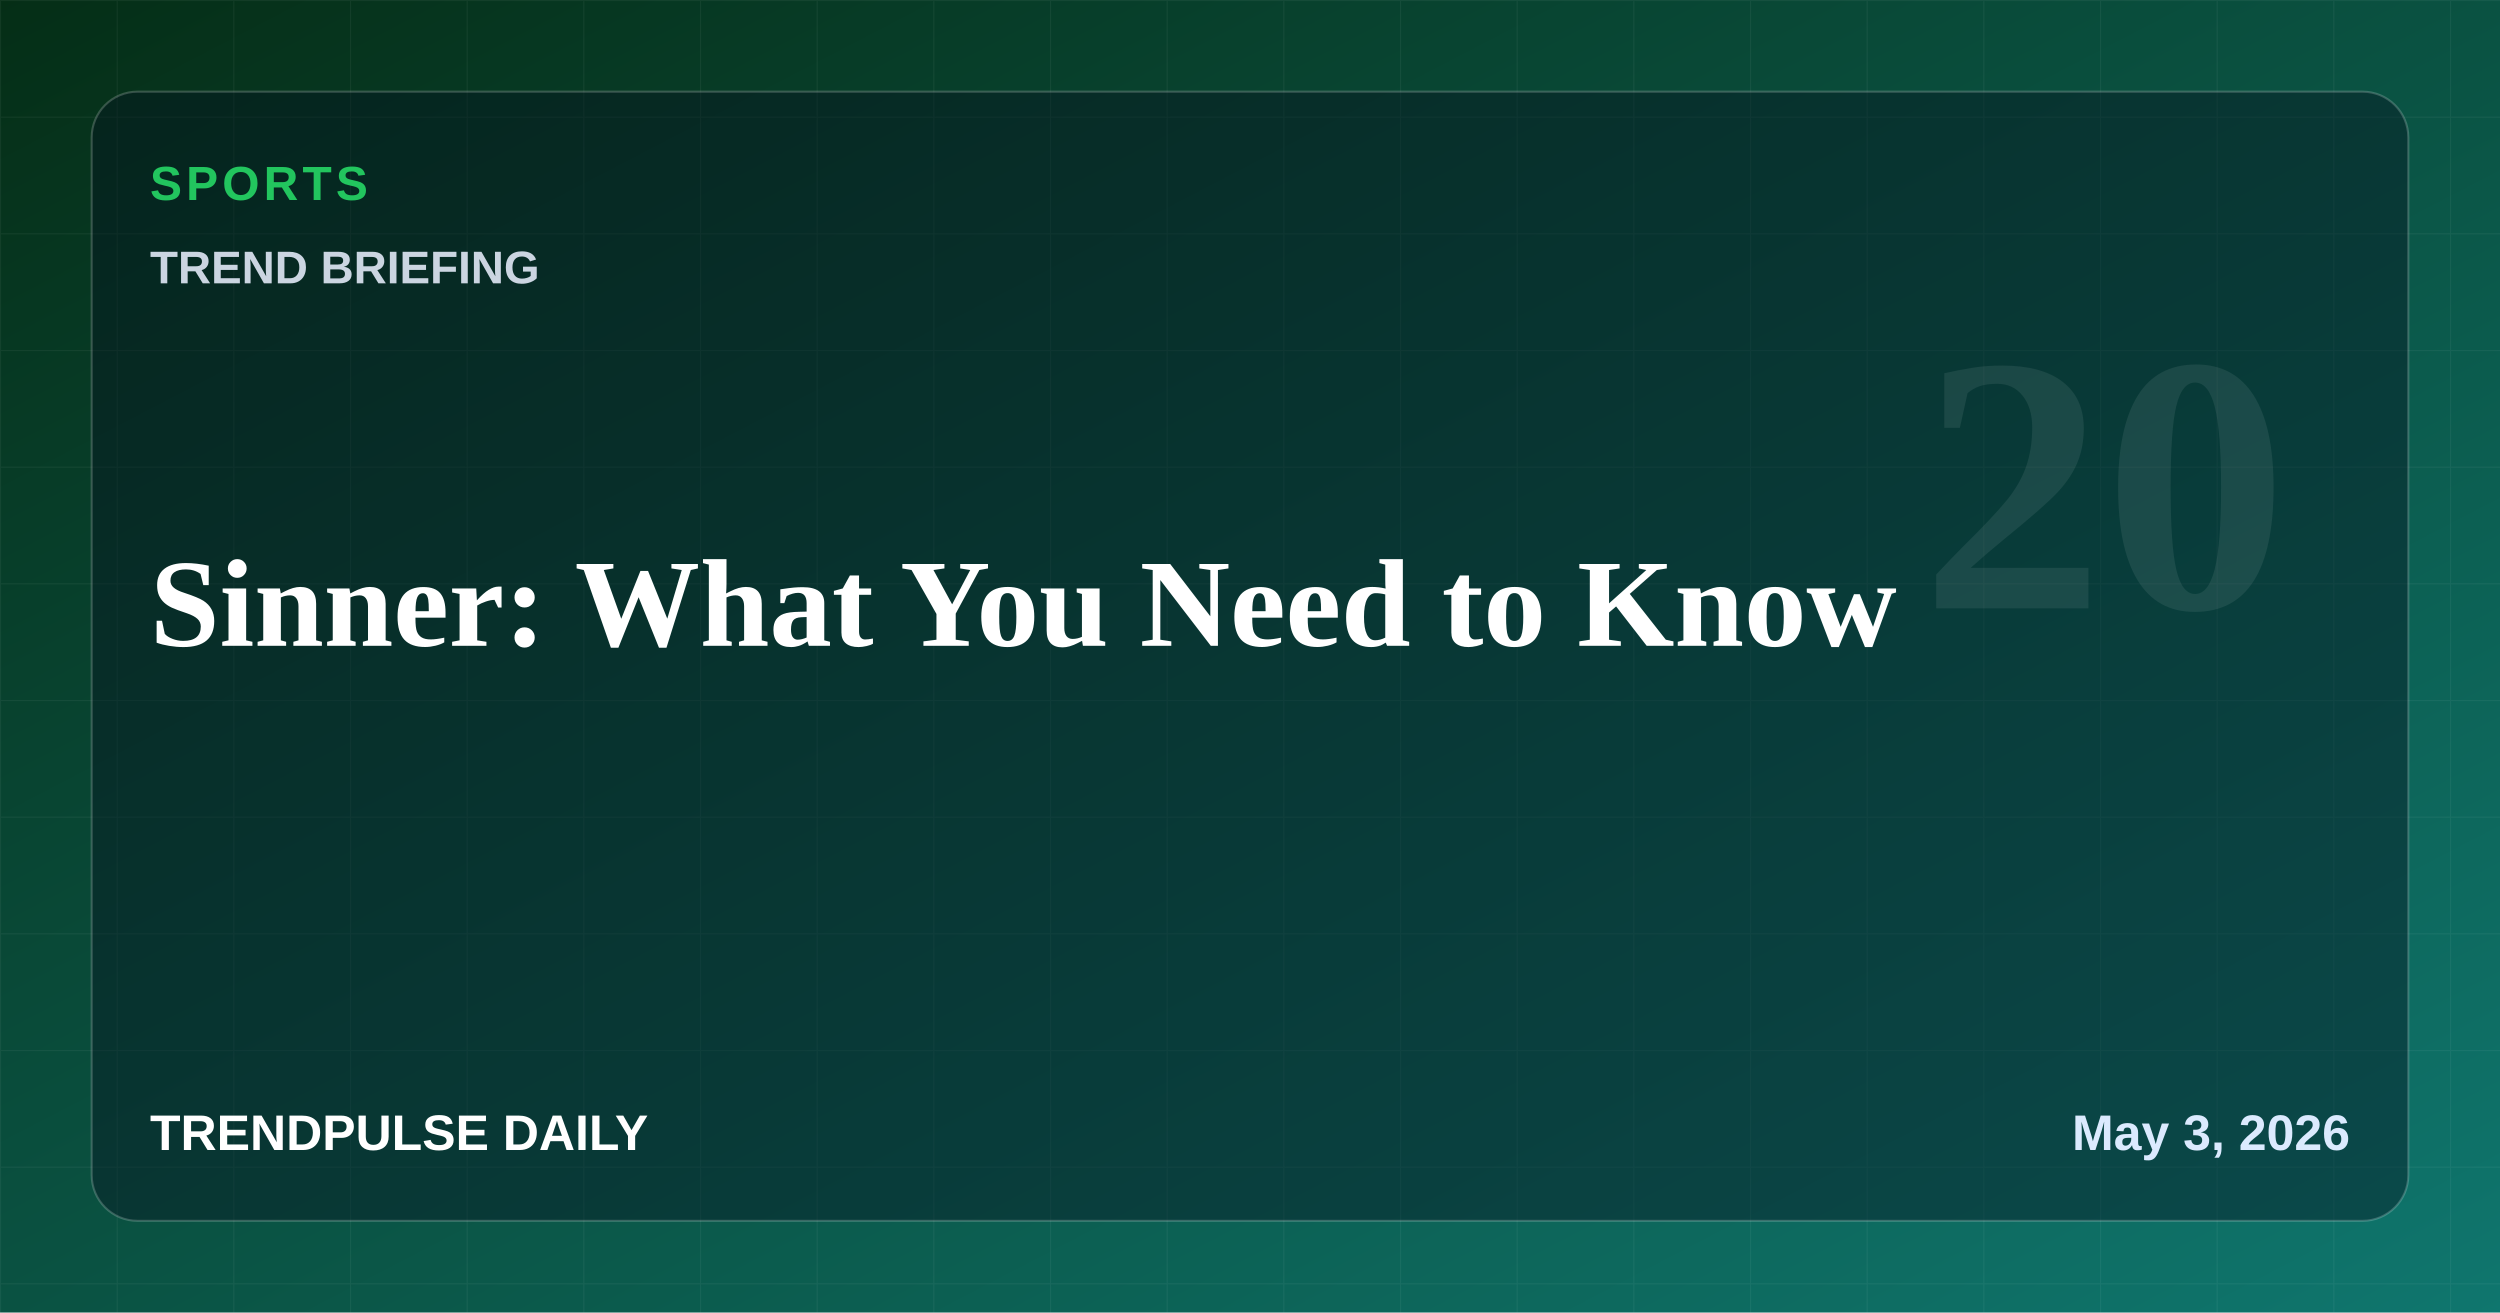
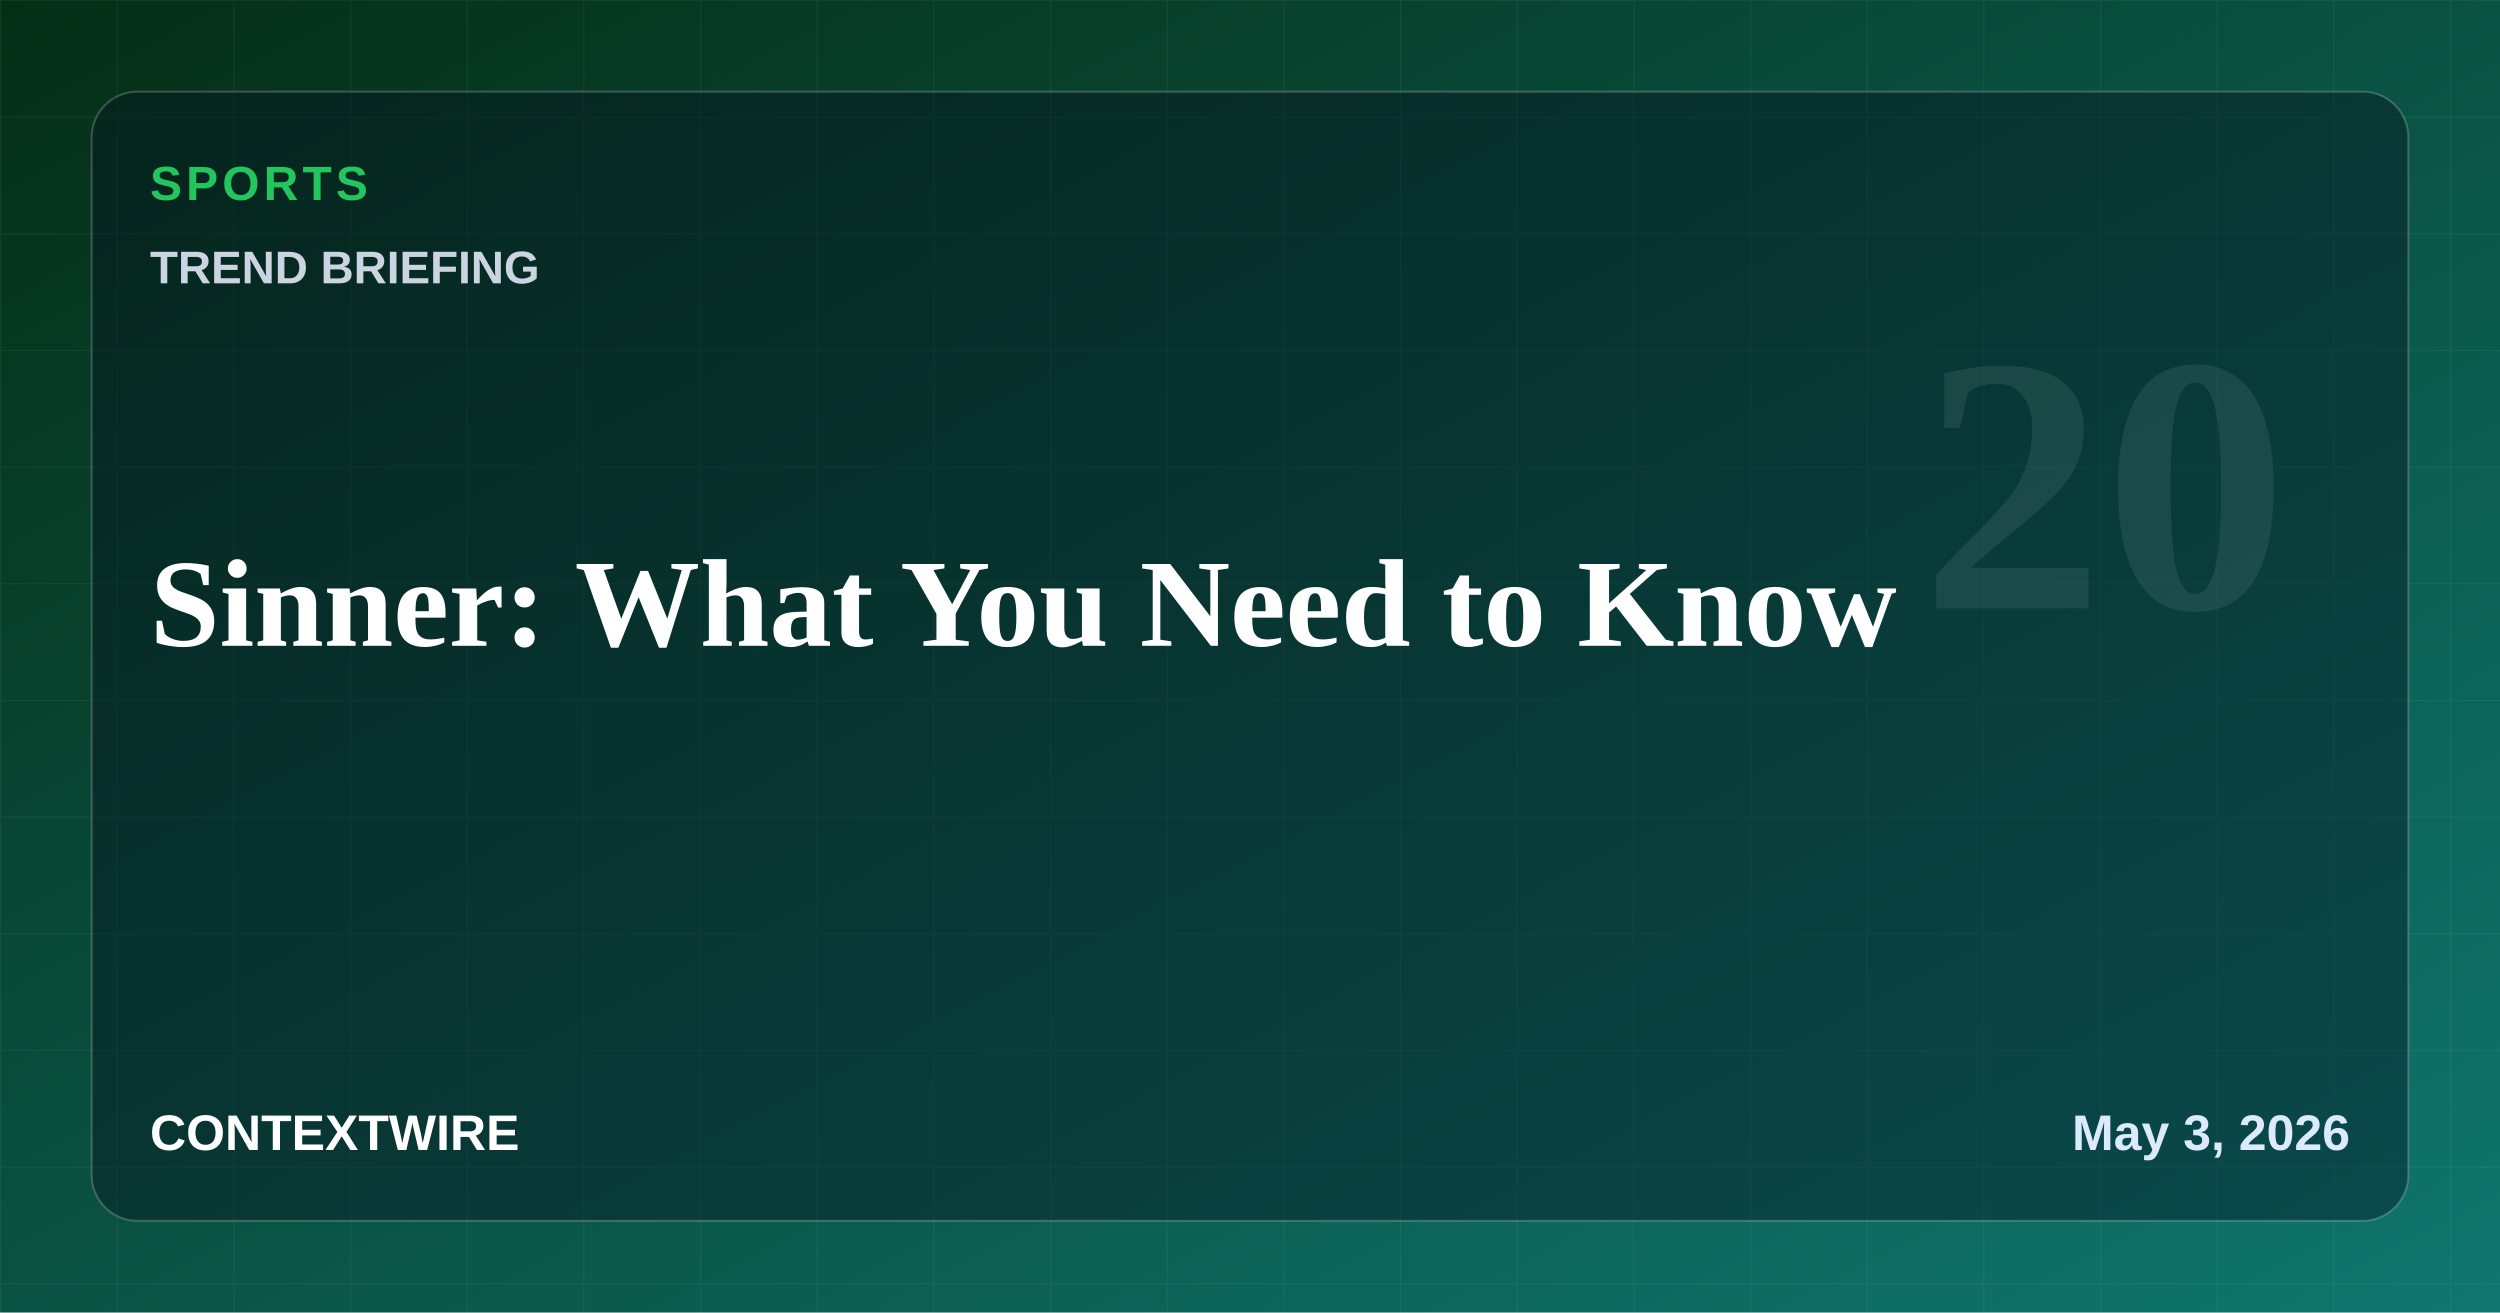
<svg xmlns="http://www.w3.org/2000/svg" width="1200" height="630" viewBox="0 0 1200 630" role="img" aria-label="Sinner: What You Need to Know">
  <defs>
    <linearGradient id="bg" x1="0" y1="0" x2="1" y2="1">
      <stop offset="0" stop-color="#052e16" />
      <stop offset="1" stop-color="#0f766e" />
    </linearGradient>
    <pattern id="grid" width="56" height="56" patternUnits="userSpaceOnUse">
      <path d="M56 0H0v56" fill="none" stroke="#ffffff" stroke-opacity=".08" stroke-width="1" />
    </pattern>
  </defs>
  <rect width="1200" height="630" fill="url(#bg)" />
  <rect width="1200" height="630" fill="url(#grid)" opacity=".65" />
  <rect x="44" y="44" width="1112" height="542" rx="22" fill="#07111f" fill-opacity=".42" stroke="#ffffff" stroke-opacity=".2" />
  <text x="72" y="96" font-family="Arial, Helvetica, sans-serif" font-size="23" font-weight="800" fill="#22c55e" letter-spacing="2">SPORTS</text>
  <text x="72" y="136" font-family="Arial, Helvetica, sans-serif" font-size="22" font-weight="700" fill="#cbd5e1">TREND BRIEFING</text>
  <text x="72" y="310" font-family="Georgia, 'Times New Roman', serif" font-size="60" font-weight="700" fill="#ffffff">Sinner: What You Need to Know</text>
-   <text x="72" y="552" font-family="Arial, Helvetica, sans-serif" font-size="24" font-weight="800" fill="#ffffff">TRENDPULSE DAILY</text>
+   <text x="72" y="552" font-family="Arial, Helvetica, sans-serif" font-size="24" font-weight="800" fill="#ffffff">CONTEXTWIRE</text>
  <text x="1128" y="552" text-anchor="end" font-family="Arial, Helvetica, sans-serif" font-size="24" font-weight="700" fill="#dbeafe">May 3, 2026</text>
  <text x="1010" y="292" text-anchor="middle" font-family="Georgia, 'Times New Roman', serif" font-size="176" font-weight="700" fill="#ffffff" opacity=".08">20</text>
</svg>
